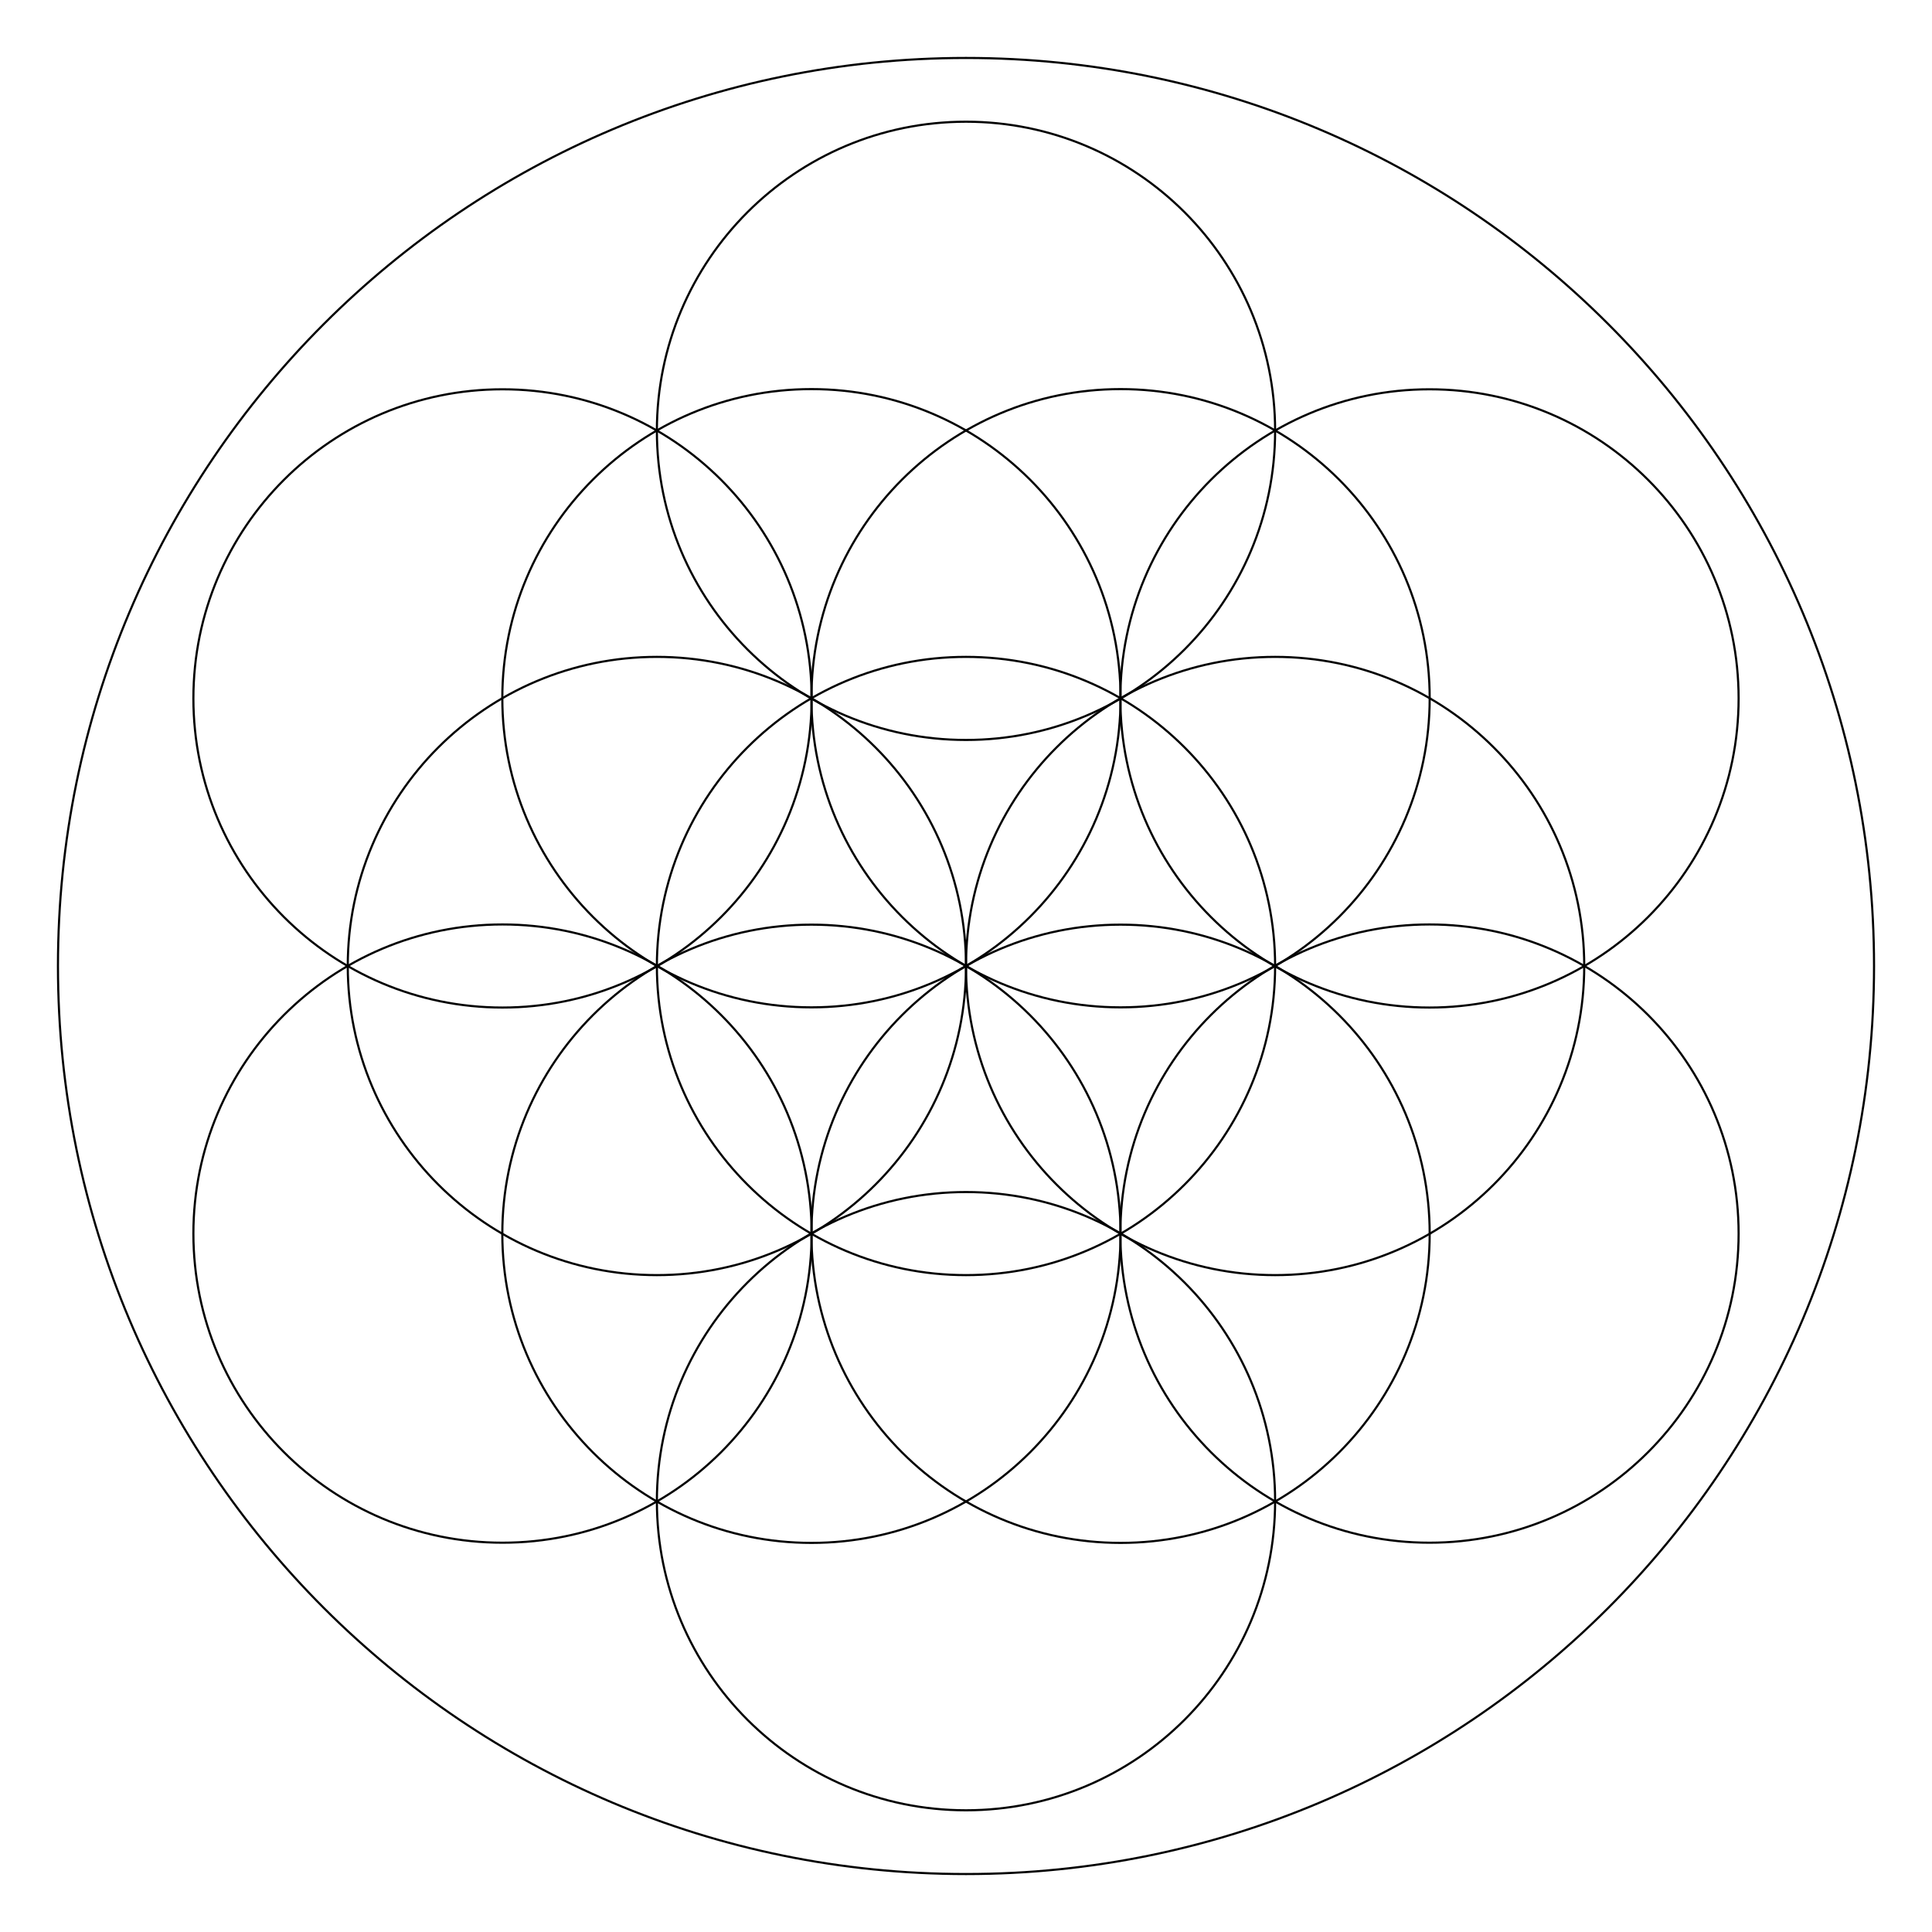
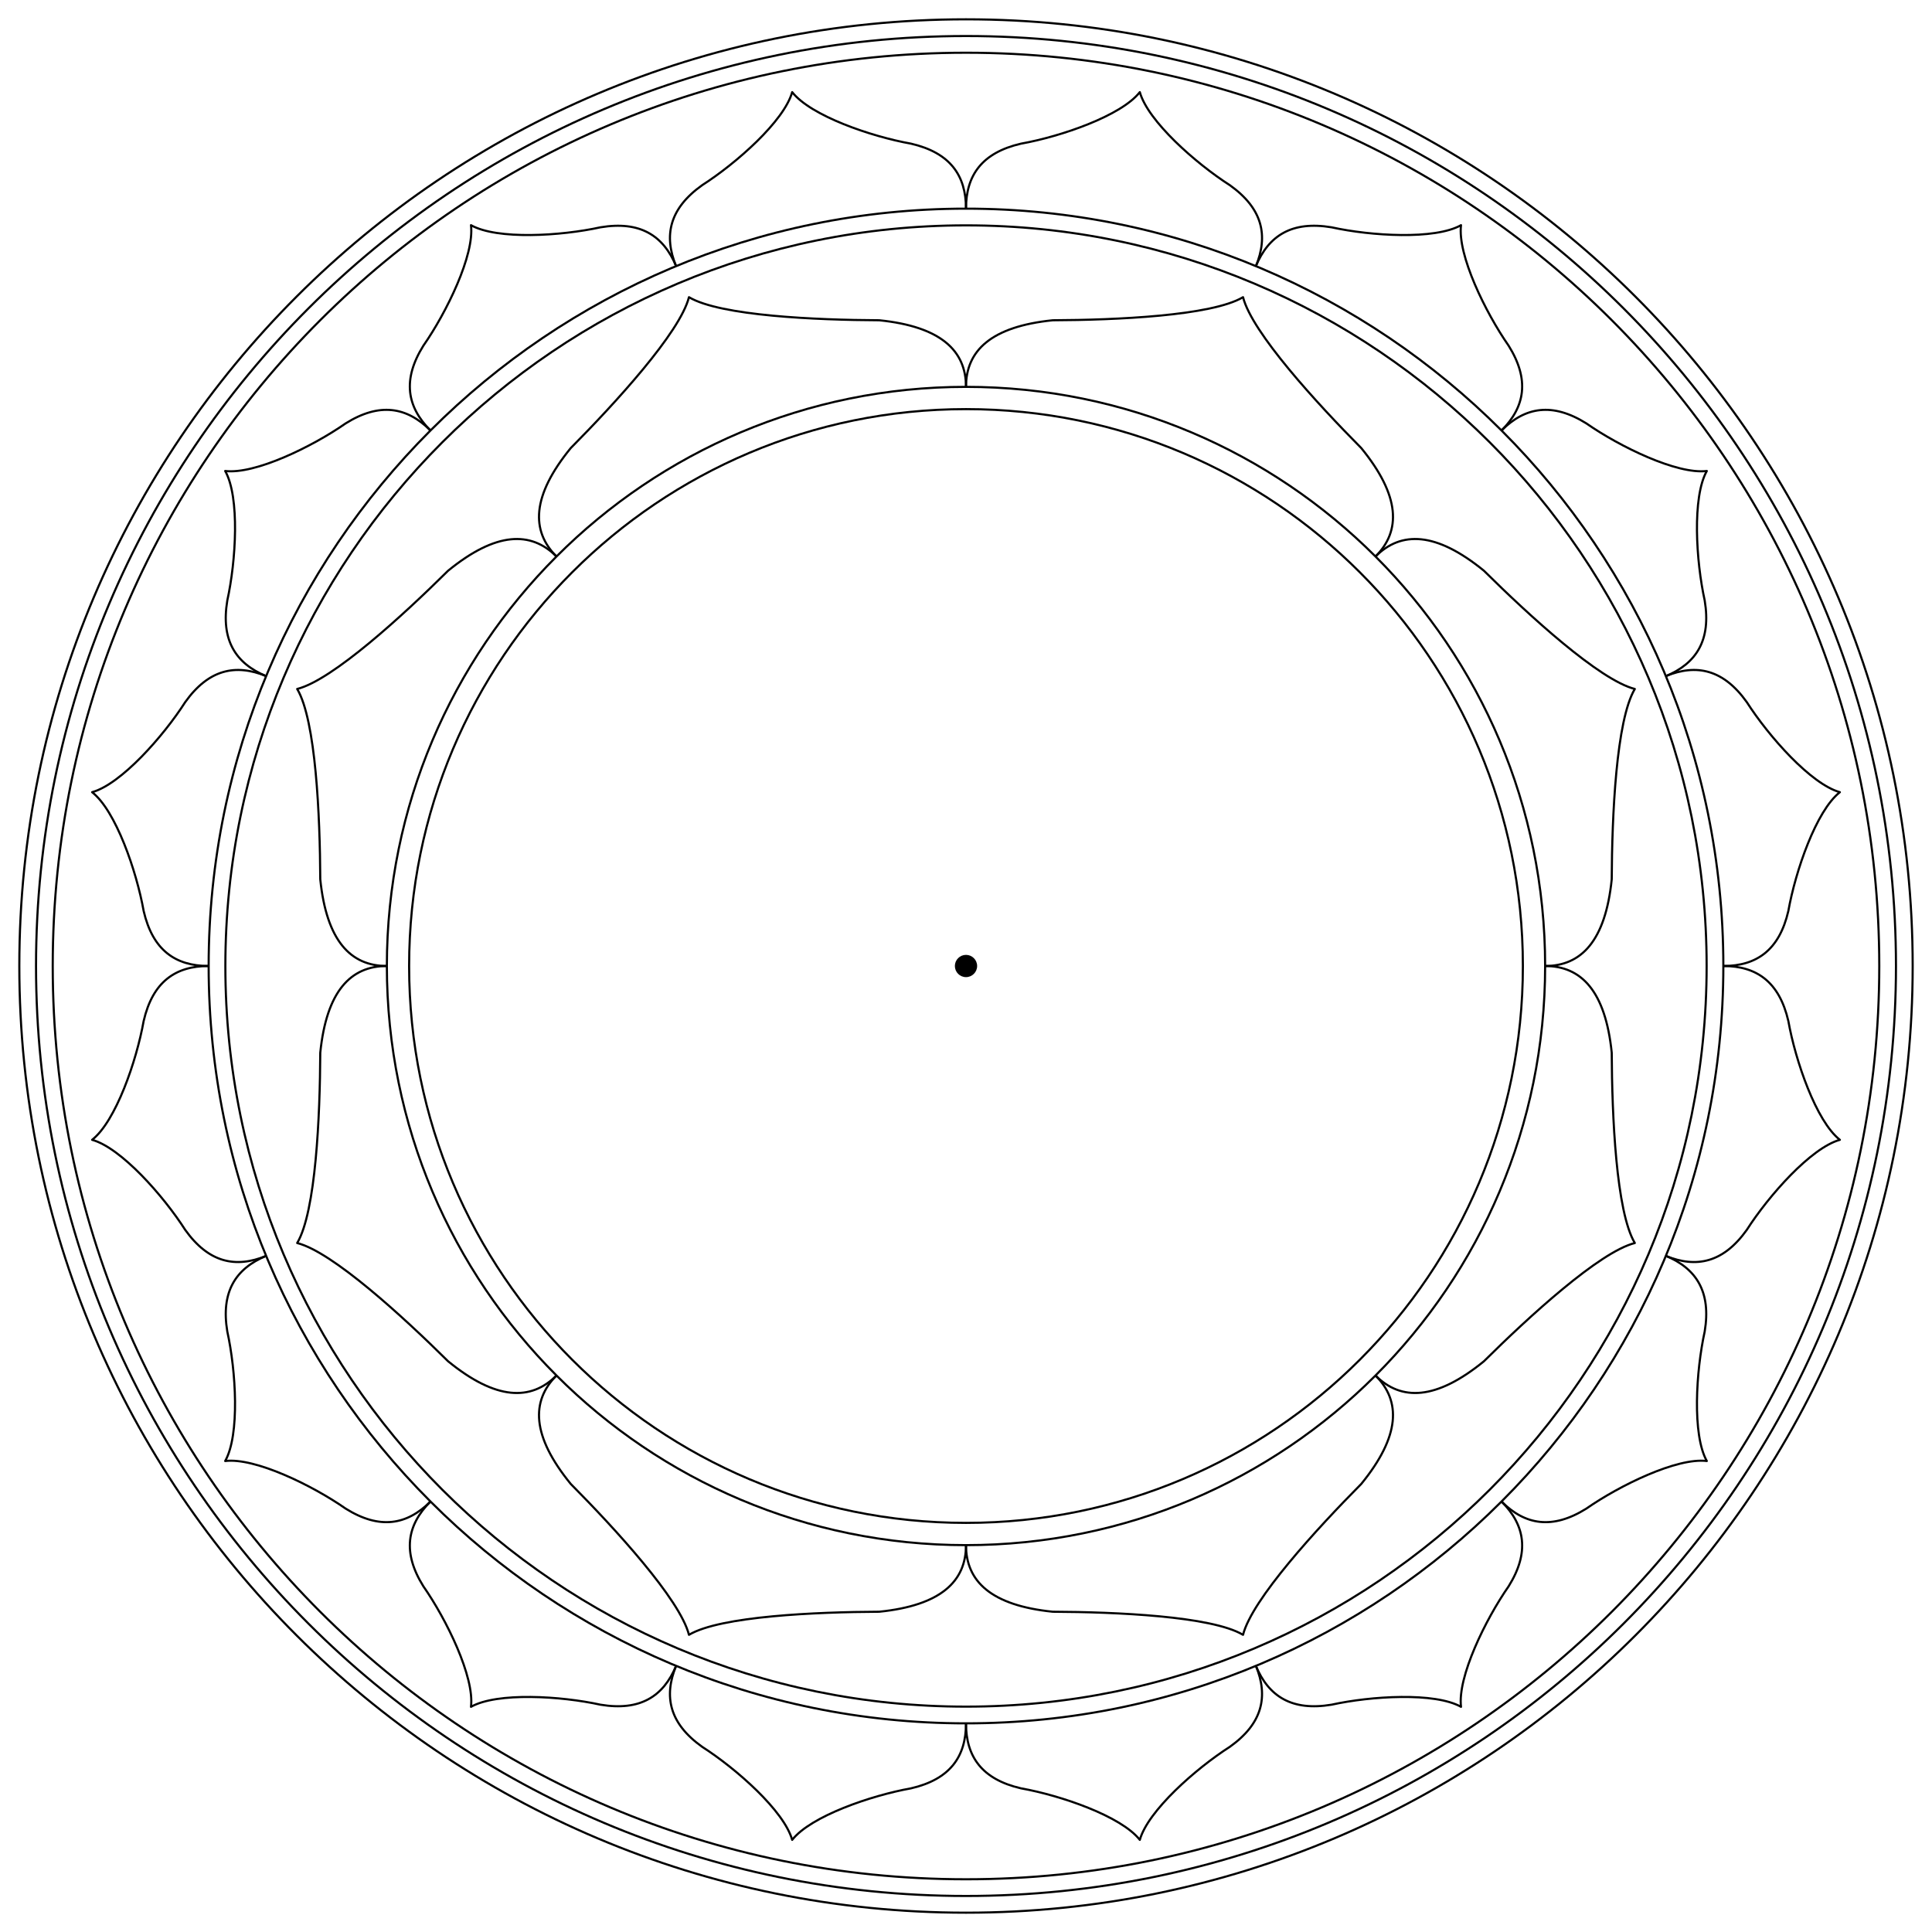
- <svg xmlns="http://www.w3.org/2000/svg" viewBox="0 0 1000 1000" fill="none" stroke="#000" stroke-width="1.1" stroke-linejoin="round">
-   <circle cx="500.0" cy="500.0" r="470.0" />
-   <circle cx="500.0" cy="500.0" r="160.0" />
-   <circle cx="660.0" cy="500.0" r="160.0" />
-   <circle cx="580.0" cy="638.6" r="160.0" />
-   <circle cx="420.0" cy="638.6" r="160.0" />
-   <circle cx="340.0" cy="500.0" r="160.0" />
-   <circle cx="420.0" cy="361.4" r="160.0" />
-   <circle cx="580.0" cy="361.4" r="160.0" />
-   <circle cx="739.9" cy="638.5" r="160.0" />
-   <circle cx="500.0" cy="777.0" r="160.0" />
-   <circle cx="260.1" cy="638.5" r="160.0" />
-   <circle cx="260.1" cy="361.5" r="160.0" />
-   <circle cx="500.0" cy="223.0" r="160.0" />
-   <circle cx="739.9" cy="361.5" r="160.0" />
+ <svg xmlns="http://www.w3.org/2000/svg" viewBox="0 0 1000 1000" fill="none" stroke="#000" color="#000" stroke-width="1.1" stroke-linejoin="round">
+   <circle cx="500" cy="500" r="288.24" />
+   <circle cx="500" cy="500" r="299.76" />
+   <path d="M500,200.24 C500,181.5 513,169.02 544.89,165.77 C577.5,165.63 627.15,163.5 643.39,153.82 C648.03,172.15 681.63,208.77 704.59,231.92 C724.85,256.76 725.21,274.79 711.97,288.03" />
+   <path d="M711.97,288.03 C725.21,274.79 743.24,275.15 768.08,295.41 C791.23,318.37 827.85,351.97 846.18,356.61 C836.5,372.85 834.37,422.5 834.23,455.11 C830.98,487 818.5,500 799.76,500" />
+   <path d="M799.76,500 C818.5,500 830.98,513 834.23,544.89 C834.37,577.5 836.5,627.15 846.18,643.39 C827.85,648.03 791.23,681.63 768.08,704.59 C743.24,724.85 725.21,725.21 711.97,711.97" />
+   <path d="M711.97,711.97 C725.21,725.21 724.85,743.24 704.59,768.08 C681.63,791.23 648.03,827.85 643.39,846.18 C627.15,836.5 577.5,834.37 544.89,834.23 C513,830.98 500,818.5 500,799.76" />
+   <path d="M500,799.76 C500,818.5 487,830.98 455.11,834.23 C422.5,834.37 372.85,836.5 356.61,846.18 C351.97,827.85 318.37,791.23 295.41,768.08 C275.15,743.24 274.79,725.21 288.03,711.97" />
+   <path d="M288.03,711.97 C274.79,725.21 256.76,724.85 231.92,704.59 C208.77,681.63 172.15,648.03 153.82,643.39 C163.5,627.15 165.63,577.5 165.77,544.89 C169.02,513 181.5,500 200.24,500" />
+   <path d="M200.24,500 C181.5,500 169.02,487 165.77,455.11 C165.63,422.5 163.5,372.85 153.82,356.61 C172.15,351.97 208.77,318.37 231.92,295.41 C256.76,275.15 274.79,274.79 288.03,288.03" />
+   <path d="M288.03,288.03 C274.79,274.79 275.15,256.76 295.41,231.92 C318.37,208.77 351.97,172.15 356.61,153.82 C372.85,163.5 422.5,165.63 455.11,165.77 C487,169.02 500,181.5 500,200.24" />
+   <circle cx="500" cy="500" r="383.35" />
+   <circle cx="500" cy="500" r="392" />
+   <path d="M500,108 C500,90.71 508.27,79.03 528.46,74.36 C549.1,70.68 580.37,59.94 589.97,47.68 C594.15,62.68 618.93,84.57 636.59,95.87 C653.46,107.91 656.63,121.86 650.01,137.84" />
+   <path d="M650.01,137.84 C656.63,121.86 668.74,114.24 689.18,117.65 C709.66,122.15 742.66,124.19 756.22,116.55 C754.34,132 768.85,161.7 780.85,178.91 C791.83,196.48 789.41,210.59 777.19,222.81" />
+   <path d="M777.19,222.81 C789.41,210.59 803.52,208.17 821.09,219.15 C838.3,231.15 868,245.66 883.45,243.78 C875.81,257.34 877.85,290.34 882.35,310.82 C885.76,331.26 878.14,343.37 862.16,349.99" />
+   <path d="M862.16,349.99 C878.14,343.37 892.09,346.54 904.13,363.41 C915.43,381.07 937.32,405.85 952.32,410.03 C940.06,419.63 929.32,450.9 925.64,471.54 C920.97,491.73 909.29,500 892,500" />
+   <path d="M892,500 C909.29,500 920.97,508.27 925.64,528.46 C929.32,549.1 940.06,580.37 952.32,589.97 C937.32,594.15 915.43,618.93 904.13,636.59 C892.09,653.46 878.14,656.63 862.16,650.01" />
+   <path d="M862.16,650.01 C878.14,656.63 885.76,668.74 882.35,689.18 C877.85,709.66 875.81,742.66 883.45,756.22 C868,754.34 838.3,768.85 821.09,780.85 C803.52,791.83 789.41,789.41 777.19,777.19" />
+   <path d="M777.19,777.19 C789.41,789.41 791.83,803.52 780.85,821.09 C768.85,838.3 754.34,868 756.22,883.45 C742.66,875.81 709.66,877.85 689.18,882.35 C668.74,885.76 656.63,878.14 650.01,862.16" />
+   <path d="M650.01,862.16 C656.63,878.14 653.46,892.09 636.59,904.13 C618.93,915.43 594.15,937.32 589.97,952.32 C580.37,940.06 549.1,929.32 528.46,925.64 C508.27,920.97 500,909.29 500,892" />
+   <path d="M500,892 C500,909.29 491.73,920.97 471.54,925.64 C450.9,929.32 419.63,940.06 410.03,952.32 C405.85,937.32 381.07,915.43 363.41,904.13 C346.54,892.09 343.37,878.14 349.99,862.16" />
+   <path d="M349.99,862.16 C343.37,878.14 331.26,885.76 310.82,882.35 C290.34,877.85 257.34,875.81 243.78,883.45 C245.66,868 231.15,838.3 219.15,821.09 C208.17,803.52 210.59,789.41 222.81,777.19" />
+   <path d="M222.81,777.19 C210.59,789.41 196.48,791.83 178.91,780.85 C161.7,768.85 132,754.34 116.55,756.22 C124.19,742.66 122.15,709.66 117.65,689.18 C114.24,668.74 121.86,656.63 137.84,650.01" />
+   <path d="M137.84,650.01 C121.86,656.63 107.91,653.46 95.87,636.59 C84.57,618.93 62.68,594.15 47.68,589.97 C59.94,580.37 70.68,549.1 74.36,528.46 C79.03,508.27 90.71,500 108,500" />
+   <path d="M108,500 C90.71,500 79.03,491.73 74.36,471.54 C70.68,450.9 59.94,419.63 47.68,410.03 C62.68,405.85 84.57,381.07 95.87,363.41 C107.91,346.54 121.86,343.37 137.84,349.99" />
+   <path d="M137.84,349.99 C121.86,343.37 114.24,331.26 117.65,310.82 C122.15,290.34 124.19,257.34 116.55,243.78 C132,245.66 161.7,231.15 178.91,219.15 C196.48,208.17 210.59,210.59 222.81,222.81" />
+   <path d="M222.81,222.81 C210.59,210.59 208.17,196.48 219.15,178.91 C231.15,161.7 245.66,132 243.78,116.55 C257.34,124.19 290.34,122.15 310.82,117.65 C331.26,114.24 343.37,121.86 349.99,137.84" />
+   <path d="M349.99,137.84 C343.37,121.86 346.54,107.91 363.41,95.87 C381.07,84.57 405.85,62.68 410.03,47.68 C419.63,59.94 450.9,70.68 471.54,74.36 C491.73,79.03 500,90.71 500,108" />
+   <circle cx="500" cy="500" r="472.71" />
+   <circle cx="500" cy="500" r="481.35" />
+   <circle cx="500" cy="500" r="490" />
+   <circle cx="500" cy="500" r="5.76" fill="currentColor" stroke="none" />
</svg>
